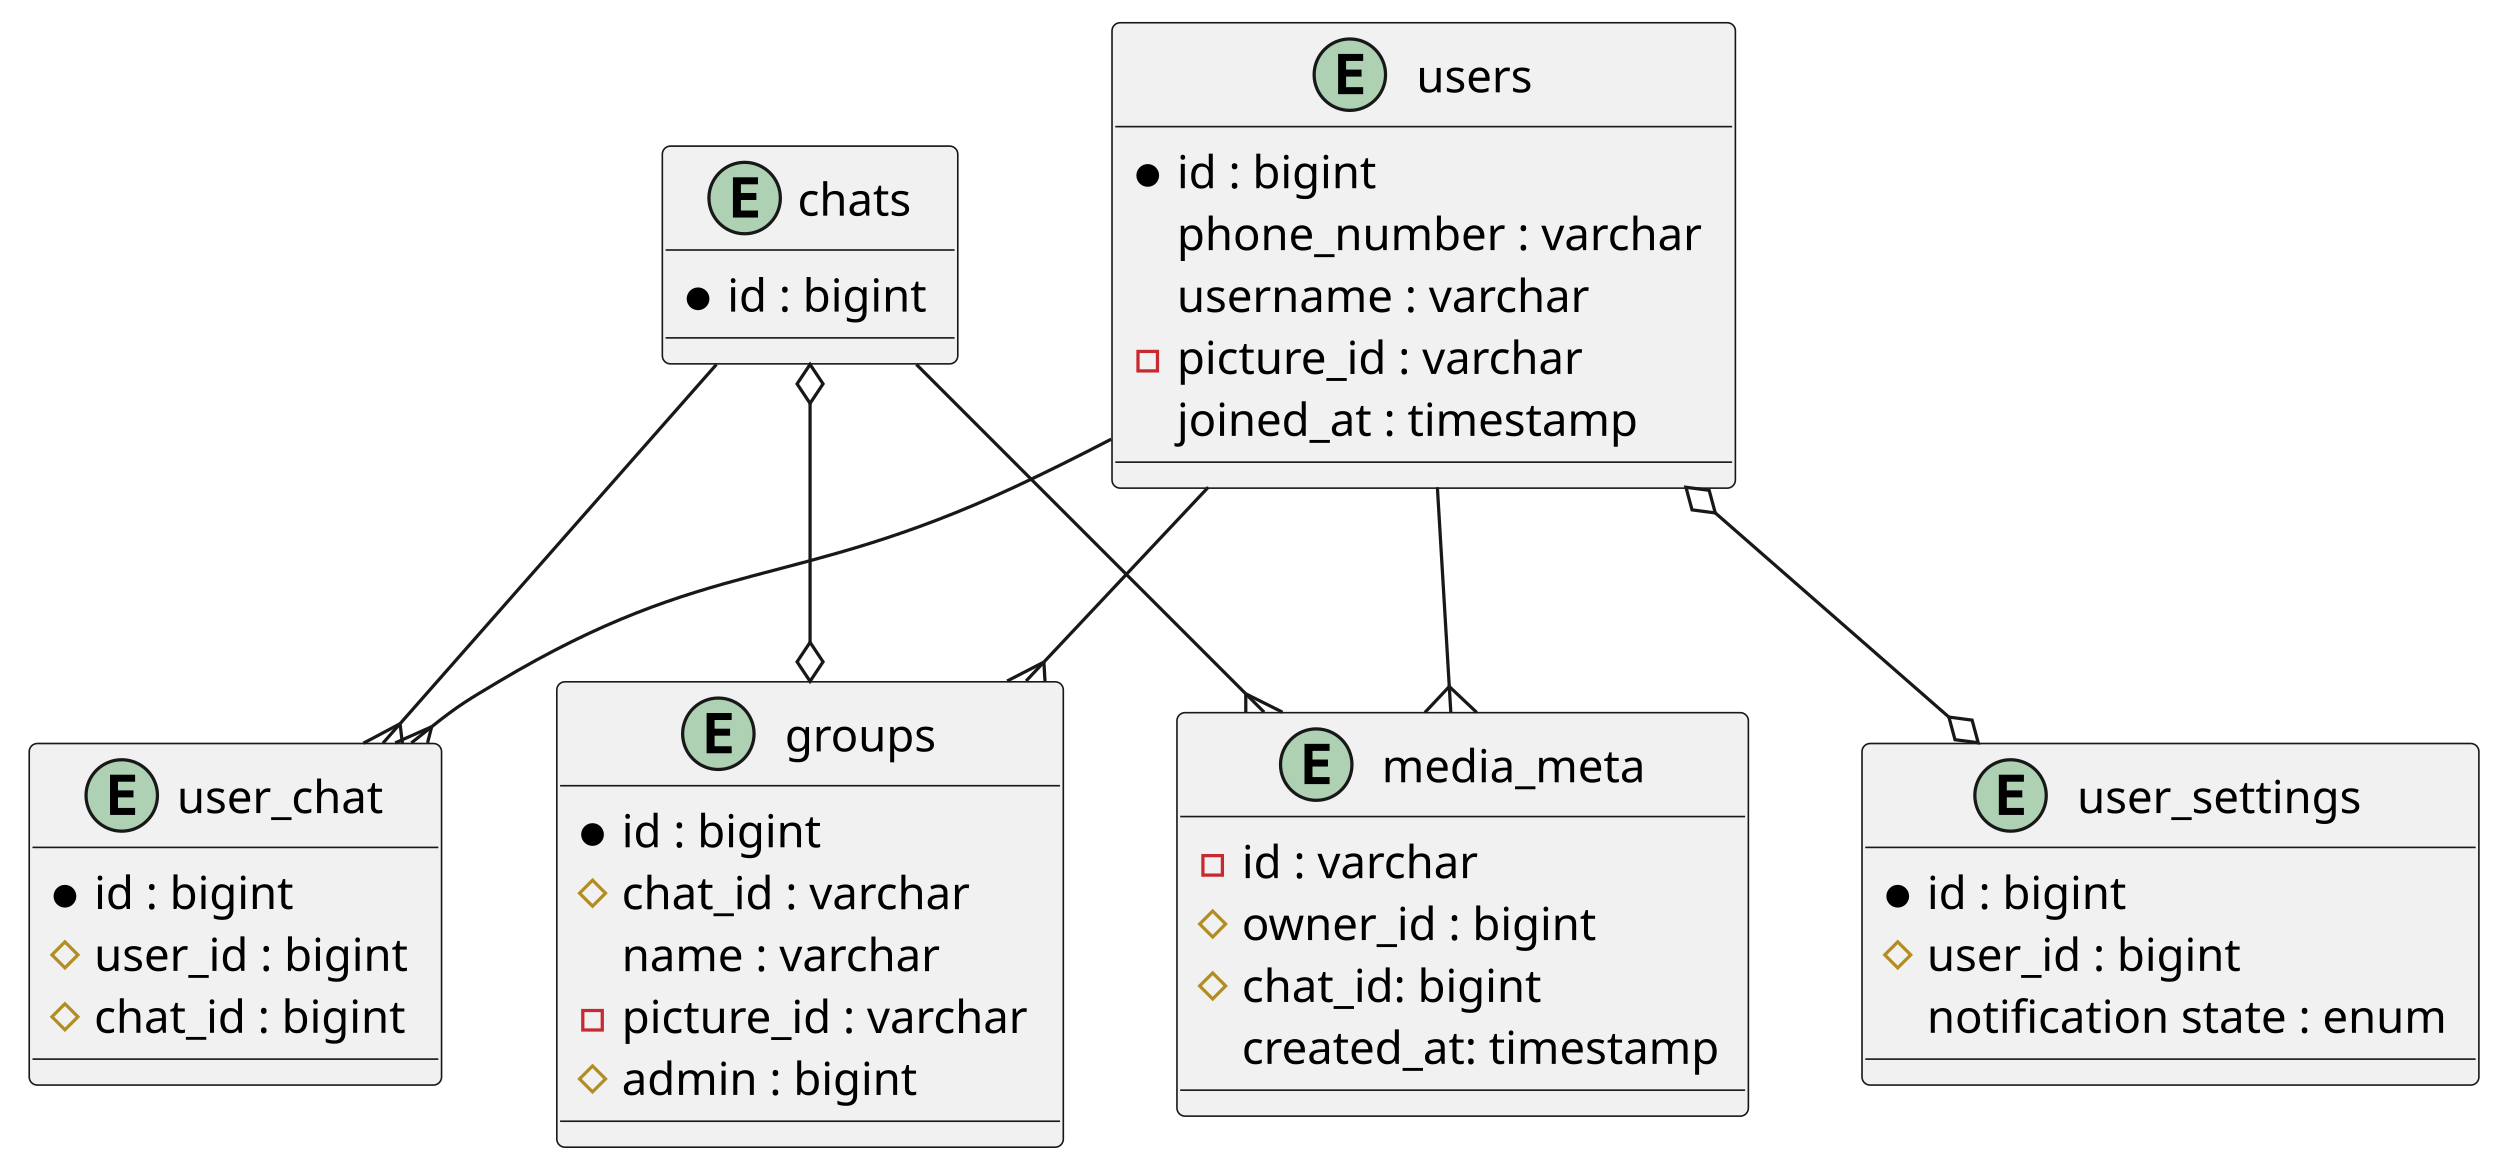
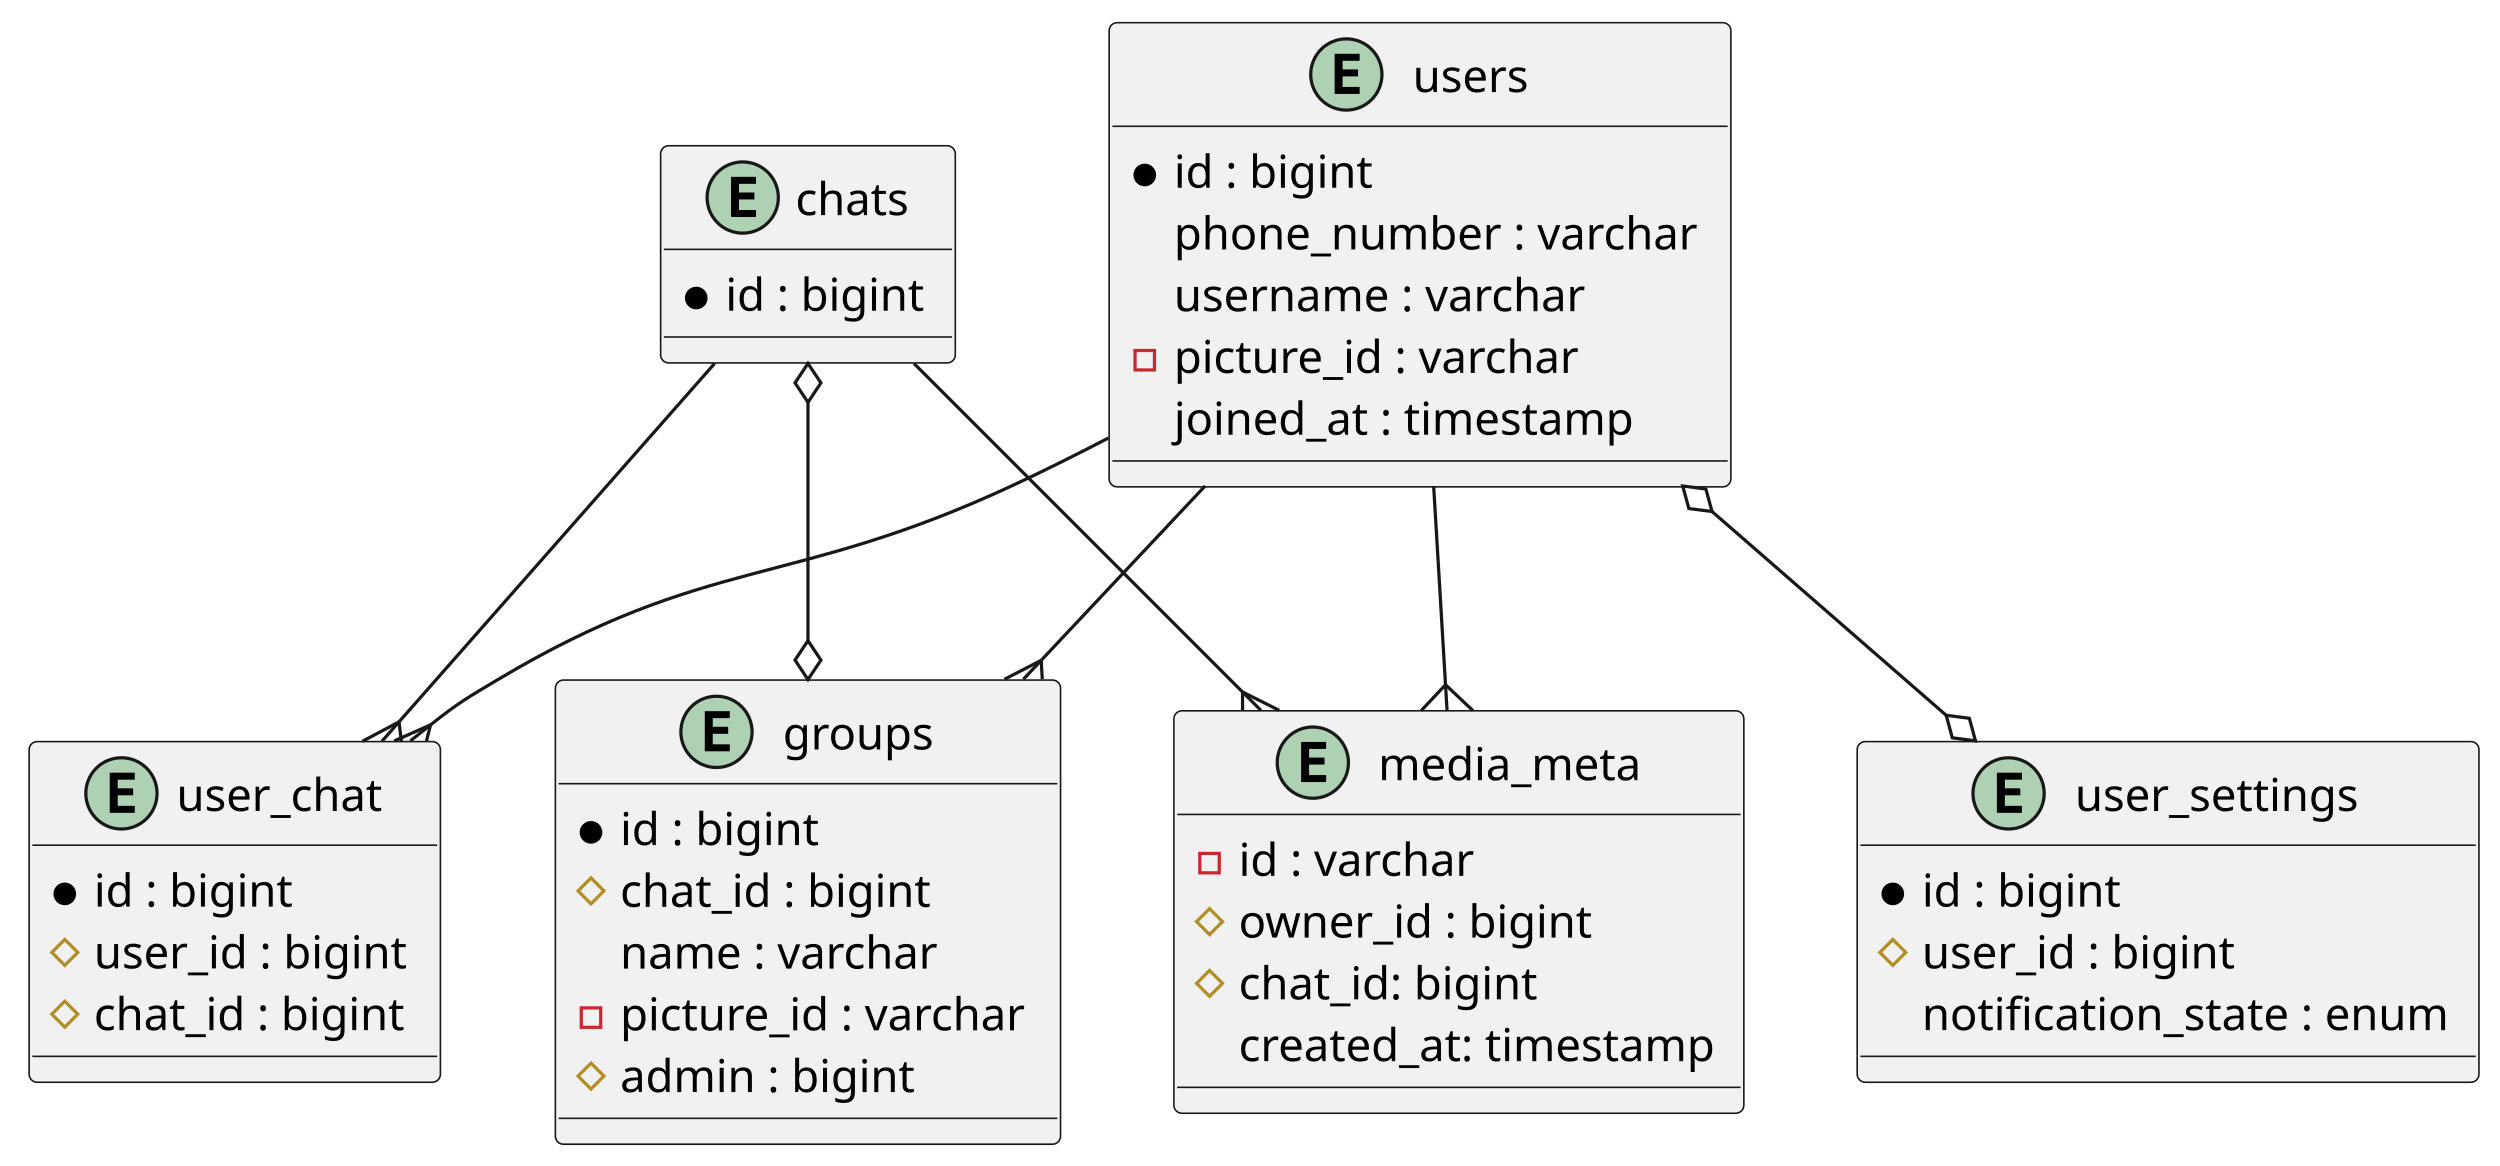
- <svg xmlns="http://www.w3.org/2000/svg" contentStyleType="text/css" height="360px" preserveAspectRatio="none" style="width:770px;height:360px;background:#FFFFFF;" version="1.1" viewBox="0 0 770 360" width="770px" zoomAndPan="magnify">
+ <svg xmlns="http://www.w3.org/2000/svg" contentStyleType="text/css" height="360px" preserveAspectRatio="none" style="width:772px;height:360px;background:#FFFFFF;" version="1.1" viewBox="0 0 772 360" width="772px" zoomAndPan="magnify">
  <defs />
  <g>
    <g id="elem_users">
      <rect codeLine="2" fill="#F1F1F1" height="143.34" id="users" rx="2.5" ry="2.5" style="stroke:#181818;stroke-width:0.5;" width="192" x="342.5" y="7" />
      <ellipse cx="415.75" cy="23" fill="#ADD1B2" rx="11" ry="11" style="stroke:#181818;stroke-width:1.0;" />
      <path d="M419.859,29 L412.141,29 L412.141,16.609 L419.859,16.609 L419.859,18.766 L414.594,18.766 L414.594,21.438 L419.359,21.438 L419.359,23.594 L414.594,23.594 L414.594,26.844 L419.859,26.844 L419.859,29 Z " fill="#000000" />
      <text fill="#000000" font-family="sans-serif" font-size="14" lengthAdjust="spacing" textLength="37" x="436.25" y="28.432">users</text>
      <line style="stroke:#181818;stroke-width:0.5;" x1="343.5" x2="533.5" y1="39" y2="39" />
      <ellipse cx="353.5" cy="54.034" fill="#000000" rx="3" ry="3" style="stroke:#000000;stroke-width:1.0;" />
      <text fill="#000000" font-family="sans-serif" font-size="14" lengthAdjust="spacing" textLength="65" x="362.5" y="57.966">id : bigint</text>
      <text fill="#000000" font-family="sans-serif" font-size="14" lengthAdjust="spacing" textLength="166" x="362.5" y="77.034">phone_number : varchar</text>
      <text fill="#000000" font-family="sans-serif" font-size="14" lengthAdjust="spacing" textLength="131" x="362.5" y="96.102">username : varchar</text>
      <rect fill="none" height="6" style="stroke:#C82930;stroke-width:1.0;" width="6" x="350.5" y="108.238" />
      <text fill="#000000" font-family="sans-serif" font-size="14" lengthAdjust="spacing" textLength="130" x="362.5" y="115.17">picture_id : varchar</text>
      <text fill="#000000" font-family="sans-serif" font-size="14" lengthAdjust="spacing" textLength="145" x="362.5" y="134.238">joined_at : timestamp</text>
      <line style="stroke:#181818;stroke-width:0.5;" x1="343.5" x2="533.5" y1="142.34" y2="142.34" />
    </g>
    <g id="elem_chats">
      <rect codeLine="10" fill="#F1F1F1" height="67.068" id="chats" rx="2.5" ry="2.5" style="stroke:#181818;stroke-width:0.5;" width="91" x="204" y="45" />
      <ellipse cx="229.35" cy="61" fill="#ADD1B2" rx="11" ry="11" style="stroke:#181818;stroke-width:1.0;" />
      <path d="M233.459,67 L225.741,67 L225.741,54.609 L233.459,54.609 L233.459,56.766 L228.194,56.766 L228.194,59.438 L232.959,59.438 L232.959,61.594 L228.194,61.594 L228.194,64.844 L233.459,64.844 L233.459,67 Z " fill="#000000" />
      <text fill="#000000" font-family="sans-serif" font-size="14" lengthAdjust="spacing" textLength="36" x="245.65" y="66.432">chats</text>
      <line style="stroke:#181818;stroke-width:0.5;" x1="205" x2="294" y1="77" y2="77" />
      <ellipse cx="215" cy="92.034" fill="#000000" rx="3" ry="3" style="stroke:#000000;stroke-width:1.0;" />
      <text fill="#000000" font-family="sans-serif" font-size="14" lengthAdjust="spacing" textLength="65" x="224" y="95.966">id : bigint</text>
      <line style="stroke:#181818;stroke-width:0.5;" x1="205" x2="294" y1="104.068" y2="104.068" />
    </g>
    <g id="elem_user_chat">
      <rect codeLine="14" fill="#F1F1F1" height="105.204" id="user_chat" rx="2.5" ry="2.5" style="stroke:#181818;stroke-width:0.5;" width="127" x="9" y="229" />
      <ellipse cx="37.5" cy="245" fill="#ADD1B2" rx="11" ry="11" style="stroke:#181818;stroke-width:1.0;" />
      <path d="M41.609,251 L33.891,251 L33.891,238.609 L41.609,238.609 L41.609,240.766 L36.344,240.766 L36.344,243.438 L41.109,243.438 L41.109,245.594 L36.344,245.594 L36.344,248.844 L41.609,248.844 L41.609,251 Z " fill="#000000" />
      <text fill="#000000" font-family="sans-serif" font-size="14" lengthAdjust="spacing" textLength="65" x="54.5" y="250.432">user_chat</text>
      <line style="stroke:#181818;stroke-width:0.5;" x1="10" x2="135" y1="261" y2="261" />
      <ellipse cx="20" cy="276.034" fill="#000000" rx="3" ry="3" style="stroke:#000000;stroke-width:1.0;" />
      <text fill="#000000" font-family="sans-serif" font-size="14" lengthAdjust="spacing" textLength="65" x="29" y="279.966">id : bigint</text>
      <polygon fill="none" points="20,290.102,24,294.102,20,298.102,16,294.102" style="stroke:#B38D22;stroke-width:1.0;" />
      <text fill="#000000" font-family="sans-serif" font-size="14" lengthAdjust="spacing" textLength="101" x="29" y="299.034">user_id : bigint</text>
      <polygon fill="none" points="20,309.17,24,313.17,20,317.17,16,313.17" style="stroke:#B38D22;stroke-width:1.0;" />
      <text fill="#000000" font-family="sans-serif" font-size="14" lengthAdjust="spacing" textLength="100" x="29" y="318.102">chat_id : bigint</text>
      <line style="stroke:#181818;stroke-width:0.5;" x1="10" x2="135" y1="326.204" y2="326.204" />
    </g>
    <g id="elem_user_settings">
-       <rect codeLine="20" fill="#F1F1F1" height="105.204" id="user_settings" rx="2.5" ry="2.5" style="stroke:#181818;stroke-width:0.5;" width="190" x="573.5" y="229" />
-       <ellipse cx="619.25" cy="245" fill="#ADD1B2" rx="11" ry="11" style="stroke:#181818;stroke-width:1.0;" />
-       <path d="M623.359,251 L615.641,251 L615.641,238.609 L623.359,238.609 L623.359,240.766 L618.094,240.766 L618.094,243.438 L622.859,243.438 L622.859,245.594 L618.094,245.594 L618.094,248.844 L623.359,248.844 L623.359,251 Z " fill="#000000" />
-       <text fill="#000000" font-family="sans-serif" font-size="14" lengthAdjust="spacing" textLength="90" x="639.75" y="250.432">user_settings</text>
-       <line style="stroke:#181818;stroke-width:0.5;" x1="574.5" x2="762.5" y1="261" y2="261" />
+       <rect codeLine="20" fill="#F1F1F1" height="105.204" id="user_settings" rx="2.5" ry="2.5" style="stroke:#181818;stroke-width:0.5;" width="192" x="573.5" y="229" />
+       <ellipse cx="620.25" cy="245" fill="#ADD1B2" rx="11" ry="11" style="stroke:#181818;stroke-width:1.0;" />
+       <path d="M624.359,251 L616.641,251 L616.641,238.609 L624.359,238.609 L624.359,240.766 L619.094,240.766 L619.094,243.438 L623.859,243.438 L623.859,245.594 L619.094,245.594 L619.094,248.844 L624.359,248.844 L624.359,251 Z " fill="#000000" />
+       <text fill="#000000" font-family="sans-serif" font-size="14" lengthAdjust="spacing" textLength="90" x="640.75" y="250.432">user_settings</text>
+       <line style="stroke:#181818;stroke-width:0.5;" x1="574.5" x2="764.5" y1="261" y2="261" />
      <ellipse cx="584.5" cy="276.034" fill="#000000" rx="3" ry="3" style="stroke:#000000;stroke-width:1.0;" />
      <text fill="#000000" font-family="sans-serif" font-size="14" lengthAdjust="spacing" textLength="65" x="593.5" y="279.966">id : bigint</text>
      <polygon fill="none" points="584.5,290.102,588.5,294.102,584.5,298.102,580.5,294.102" style="stroke:#B38D22;stroke-width:1.0;" />
      <text fill="#000000" font-family="sans-serif" font-size="14" lengthAdjust="spacing" textLength="101" x="593.5" y="299.034">user_id : bigint</text>
-       <text fill="#000000" font-family="sans-serif" font-size="14" lengthAdjust="spacing" textLength="164" x="593.5" y="318.102">notification state : enum</text>
-       <line style="stroke:#181818;stroke-width:0.5;" x1="574.5" x2="762.5" y1="326.204" y2="326.204" />
+       <text fill="#000000" font-family="sans-serif" font-size="14" lengthAdjust="spacing" textLength="166" x="593.5" y="318.102">notification_state : enum</text>
+       <line style="stroke:#181818;stroke-width:0.5;" x1="574.5" x2="764.5" y1="326.204" y2="326.204" />
    </g>
    <g id="elem_groups">
      <rect codeLine="26" fill="#F1F1F1" height="143.34" id="groups" rx="2.5" ry="2.5" style="stroke:#181818;stroke-width:0.5;" width="156" x="171.5" y="210" />
      <ellipse cx="221.25" cy="226" fill="#ADD1B2" rx="11" ry="11" style="stroke:#181818;stroke-width:1.0;" />
      <path d="M225.359,232 L217.641,232 L217.641,219.609 L225.359,219.609 L225.359,221.766 L220.094,221.766 L220.094,224.438 L224.859,224.438 L224.859,226.594 L220.094,226.594 L220.094,229.844 L225.359,229.844 L225.359,232 Z " fill="#000000" />
      <text fill="#000000" font-family="sans-serif" font-size="14" lengthAdjust="spacing" textLength="48" x="241.75" y="231.432">groups</text>
      <line style="stroke:#181818;stroke-width:0.5;" x1="172.5" x2="326.5" y1="242" y2="242" />
      <ellipse cx="182.5" cy="257.034" fill="#000000" rx="3" ry="3" style="stroke:#000000;stroke-width:1.0;" />
      <text fill="#000000" font-family="sans-serif" font-size="14" lengthAdjust="spacing" textLength="65" x="191.5" y="260.966">id : bigint</text>
      <polygon fill="none" points="182.5,271.102,186.5,275.102,182.5,279.102,178.5,275.102" style="stroke:#B38D22;stroke-width:1.0;" />
-       <text fill="#000000" font-family="sans-serif" font-size="14" lengthAdjust="spacing" textLength="111" x="191.5" y="280.034">chat_id : varchar</text>
+       <text fill="#000000" font-family="sans-serif" font-size="14" lengthAdjust="spacing" textLength="100" x="191.5" y="280.034">chat_id : bigint</text>
      <text fill="#000000" font-family="sans-serif" font-size="14" lengthAdjust="spacing" textLength="101" x="191.5" y="299.102">name : varchar</text>
      <rect fill="none" height="6" style="stroke:#C82930;stroke-width:1.0;" width="6" x="179.5" y="311.238" />
      <text fill="#000000" font-family="sans-serif" font-size="14" lengthAdjust="spacing" textLength="130" x="191.5" y="318.17">picture_id : varchar</text>
      <polygon fill="none" points="182.5,328.306,186.5,332.306,182.5,336.306,178.5,332.306" style="stroke:#B38D22;stroke-width:1.0;" />
      <text fill="#000000" font-family="sans-serif" font-size="14" lengthAdjust="spacing" textLength="95" x="191.5" y="337.238">admin : bigint</text>
      <line style="stroke:#181818;stroke-width:0.5;" x1="172.5" x2="326.5" y1="345.34" y2="345.34" />
    </g>
    <g id="elem_media_meta">
      <rect codeLine="34" fill="#F1F1F1" height="124.272" id="media_meta" rx="2.5" ry="2.5" style="stroke:#181818;stroke-width:0.5;" width="176" x="362.5" y="219.5" />
      <ellipse cx="405.4" cy="235.5" fill="#ADD1B2" rx="11" ry="11" style="stroke:#181818;stroke-width:1.0;" />
      <path d="M409.509,241.5 L401.791,241.5 L401.791,229.109 L409.509,229.109 L409.509,231.266 L404.244,231.266 L404.244,233.938 L409.009,233.938 L409.009,236.094 L404.244,236.094 L404.244,239.344 L409.509,239.344 L409.509,241.5 Z " fill="#000000" />
      <text fill="#000000" font-family="sans-serif" font-size="14" lengthAdjust="spacing" textLength="82" x="425.6" y="240.932">media_meta</text>
      <line style="stroke:#181818;stroke-width:0.5;" x1="363.5" x2="537.5" y1="251.5" y2="251.5" />
      <rect fill="none" height="6" style="stroke:#C82930;stroke-width:1.0;" width="6" x="370.5" y="263.534" />
      <text fill="#000000" font-family="sans-serif" font-size="14" lengthAdjust="spacing" textLength="76" x="382.5" y="270.466">id : varchar</text>
      <polygon fill="none" points="373.5,280.602,377.5,284.602,373.5,288.602,369.5,284.602" style="stroke:#B38D22;stroke-width:1.0;" />
      <text fill="#000000" font-family="sans-serif" font-size="14" lengthAdjust="spacing" textLength="113" x="382.5" y="289.534">owner_id : bigint</text>
      <polygon fill="none" points="373.5,299.67,377.5,303.67,373.5,307.67,369.5,303.67" style="stroke:#B38D22;stroke-width:1.0;" />
      <text fill="#000000" font-family="sans-serif" font-size="14" lengthAdjust="spacing" textLength="96" x="382.5" y="308.602">chat_id: bigint</text>
      <text fill="#000000" font-family="sans-serif" font-size="14" lengthAdjust="spacing" textLength="150" x="382.5" y="327.67">created_at: timestamp</text>
      <line style="stroke:#181818;stroke-width:0.5;" x1="363.5" x2="537.5" y1="335.772" y2="335.772" />
    </g>
    <g id="link_users_user_settings">
-       <path codeLine="42" d="M528.305,157.978 C557.945,183.888 572.855,196.913 600.255,220.863 " fill="none" id="users-user_settings" style="stroke:#181818;stroke-width:1.0;" />
-       <polygon fill="none" points="519.27,150.08,521.155,157.04,528.305,157.978,526.42,151.017,519.27,150.08" style="stroke:#181818;stroke-width:1.0;" />
-       <polygon fill="none" points="609.29,228.76,607.405,221.8,600.255,220.863,602.14,227.823,609.29,228.76" style="stroke:#181818;stroke-width:1.0;" />
+       <path codeLine="42" d="M528.672,157.958 C558.442,183.868 573.458,196.932 600.978,220.882 " fill="none" id="users-user_settings" style="stroke:#181818;stroke-width:1.0;" />
+       <polygon fill="none" points="519.62,150.08,521.52,157.036,528.672,157.958,526.772,151.002,519.62,150.08" style="stroke:#181818;stroke-width:1.0;" />
+       <polygon fill="none" points="610.03,228.76,608.13,221.804,600.978,220.882,602.878,227.839,610.03,228.76" style="stroke:#181818;stroke-width:1.0;" />
    </g>
    <g id="link_users_user_chat">
      <path codeLine="43" d="M342.27,135.26 C332.32,140.44 322.27,145.45 312.5,150 C244.02,181.86 218.34,171.26 153.5,210 C144.38,215.45 141.561,216.99 132.961,223.83 " fill="none" id="users-to-user_chat" style="stroke:#181818;stroke-width:1.0;" />
      <line style="stroke:#181818;stroke-width:1.0;" x1="132.961" x2="131.68" y1="223.83" y2="228.81" />
      <line style="stroke:#181818;stroke-width:1.0;" x1="132.961" x2="121.72" y1="223.83" y2="228.81" />
      <line style="stroke:#181818;stroke-width:1.0;" x1="132.961" x2="126.7" y1="223.83" y2="228.81" />
    </g>
    <g id="link_chats_user_chat">
      <path codeLine="44" d="M220.67,112.24 C192.85,143.83 155.587,186.146 123.217,222.906 " fill="none" id="chats-to-user_chat" style="stroke:#181818;stroke-width:1.0;" />
      <line style="stroke:#181818;stroke-width:1.0;" x1="123.217" x2="123.934" y1="222.906" y2="228.91" />
      <line style="stroke:#181818;stroke-width:1.0;" x1="123.217" x2="111.926" y1="222.906" y2="228.91" />
      <line style="stroke:#181818;stroke-width:1.0;" x1="123.217" x2="117.93" y1="222.906" y2="228.91" />
    </g>
    <g id="link_chats_groups">
      <path codeLine="45" d="M249.5,124.24 C249.5,150.61 249.5,164.61 249.5,197.84 " fill="none" id="chats-groups" style="stroke:#181818;stroke-width:1.0;" />
      <polygon fill="none" points="249.5,112.24,245.5,118.24,249.5,124.24,253.5,118.24,249.5,112.24" style="stroke:#181818;stroke-width:1.0;" />
      <polygon fill="none" points="249.5,209.84,253.5,203.84,249.5,197.84,245.5,203.84,249.5,209.84" style="stroke:#181818;stroke-width:1.0;" />
    </g>
    <g id="link_users_groups">
      <path codeLine="46" d="M372.13,150.08 C353.94,169.43 339.711,184.573 321.511,203.923 " fill="none" id="users-to-groups" style="stroke:#181818;stroke-width:1.0;" />
      <line style="stroke:#181818;stroke-width:1.0;" x1="321.511" x2="321.857" y1="203.923" y2="209.75" />
      <line style="stroke:#181818;stroke-width:1.0;" x1="321.511" x2="310.203" y1="203.923" y2="209.75" />
      <line style="stroke:#181818;stroke-width:1.0;" x1="321.511" x2="316.03" y1="203.923" y2="209.75" />
    </g>
    <g id="link_users_media_meta">
      <path codeLine="47" d="M442.71,150.08 C444.06,172.71 445.076,189.564 446.376,211.454 " fill="none" id="users-to-media_meta" style="stroke:#181818;stroke-width:1.0;" />
      <line style="stroke:#181818;stroke-width:1.0;" x1="446.376" x2="454.836" y1="211.454" y2="219.44" />
      <line style="stroke:#181818;stroke-width:1.0;" x1="446.376" x2="438.864" y1="211.454" y2="219.44" />
      <line style="stroke:#181818;stroke-width:1.0;" x1="446.376" x2="446.85" y1="211.454" y2="219.44" />
    </g>
    <g id="link_chats_media_meta">
      <path codeLine="48" d="M282.24,112.24 C311.16,141.16 348.443,178.443 383.703,213.703 " fill="none" id="chats-to-media_meta" style="stroke:#181818;stroke-width:1.0;" />
      <line style="stroke:#181818;stroke-width:1.0;" x1="383.703" x2="395.017" y1="213.703" y2="219.36" />
      <line style="stroke:#181818;stroke-width:1.0;" x1="383.703" x2="383.703" y1="213.703" y2="219.36" />
      <line style="stroke:#181818;stroke-width:1.0;" x1="383.703" x2="389.36" y1="213.703" y2="219.36" />
    </g>
  </g>
</svg>
